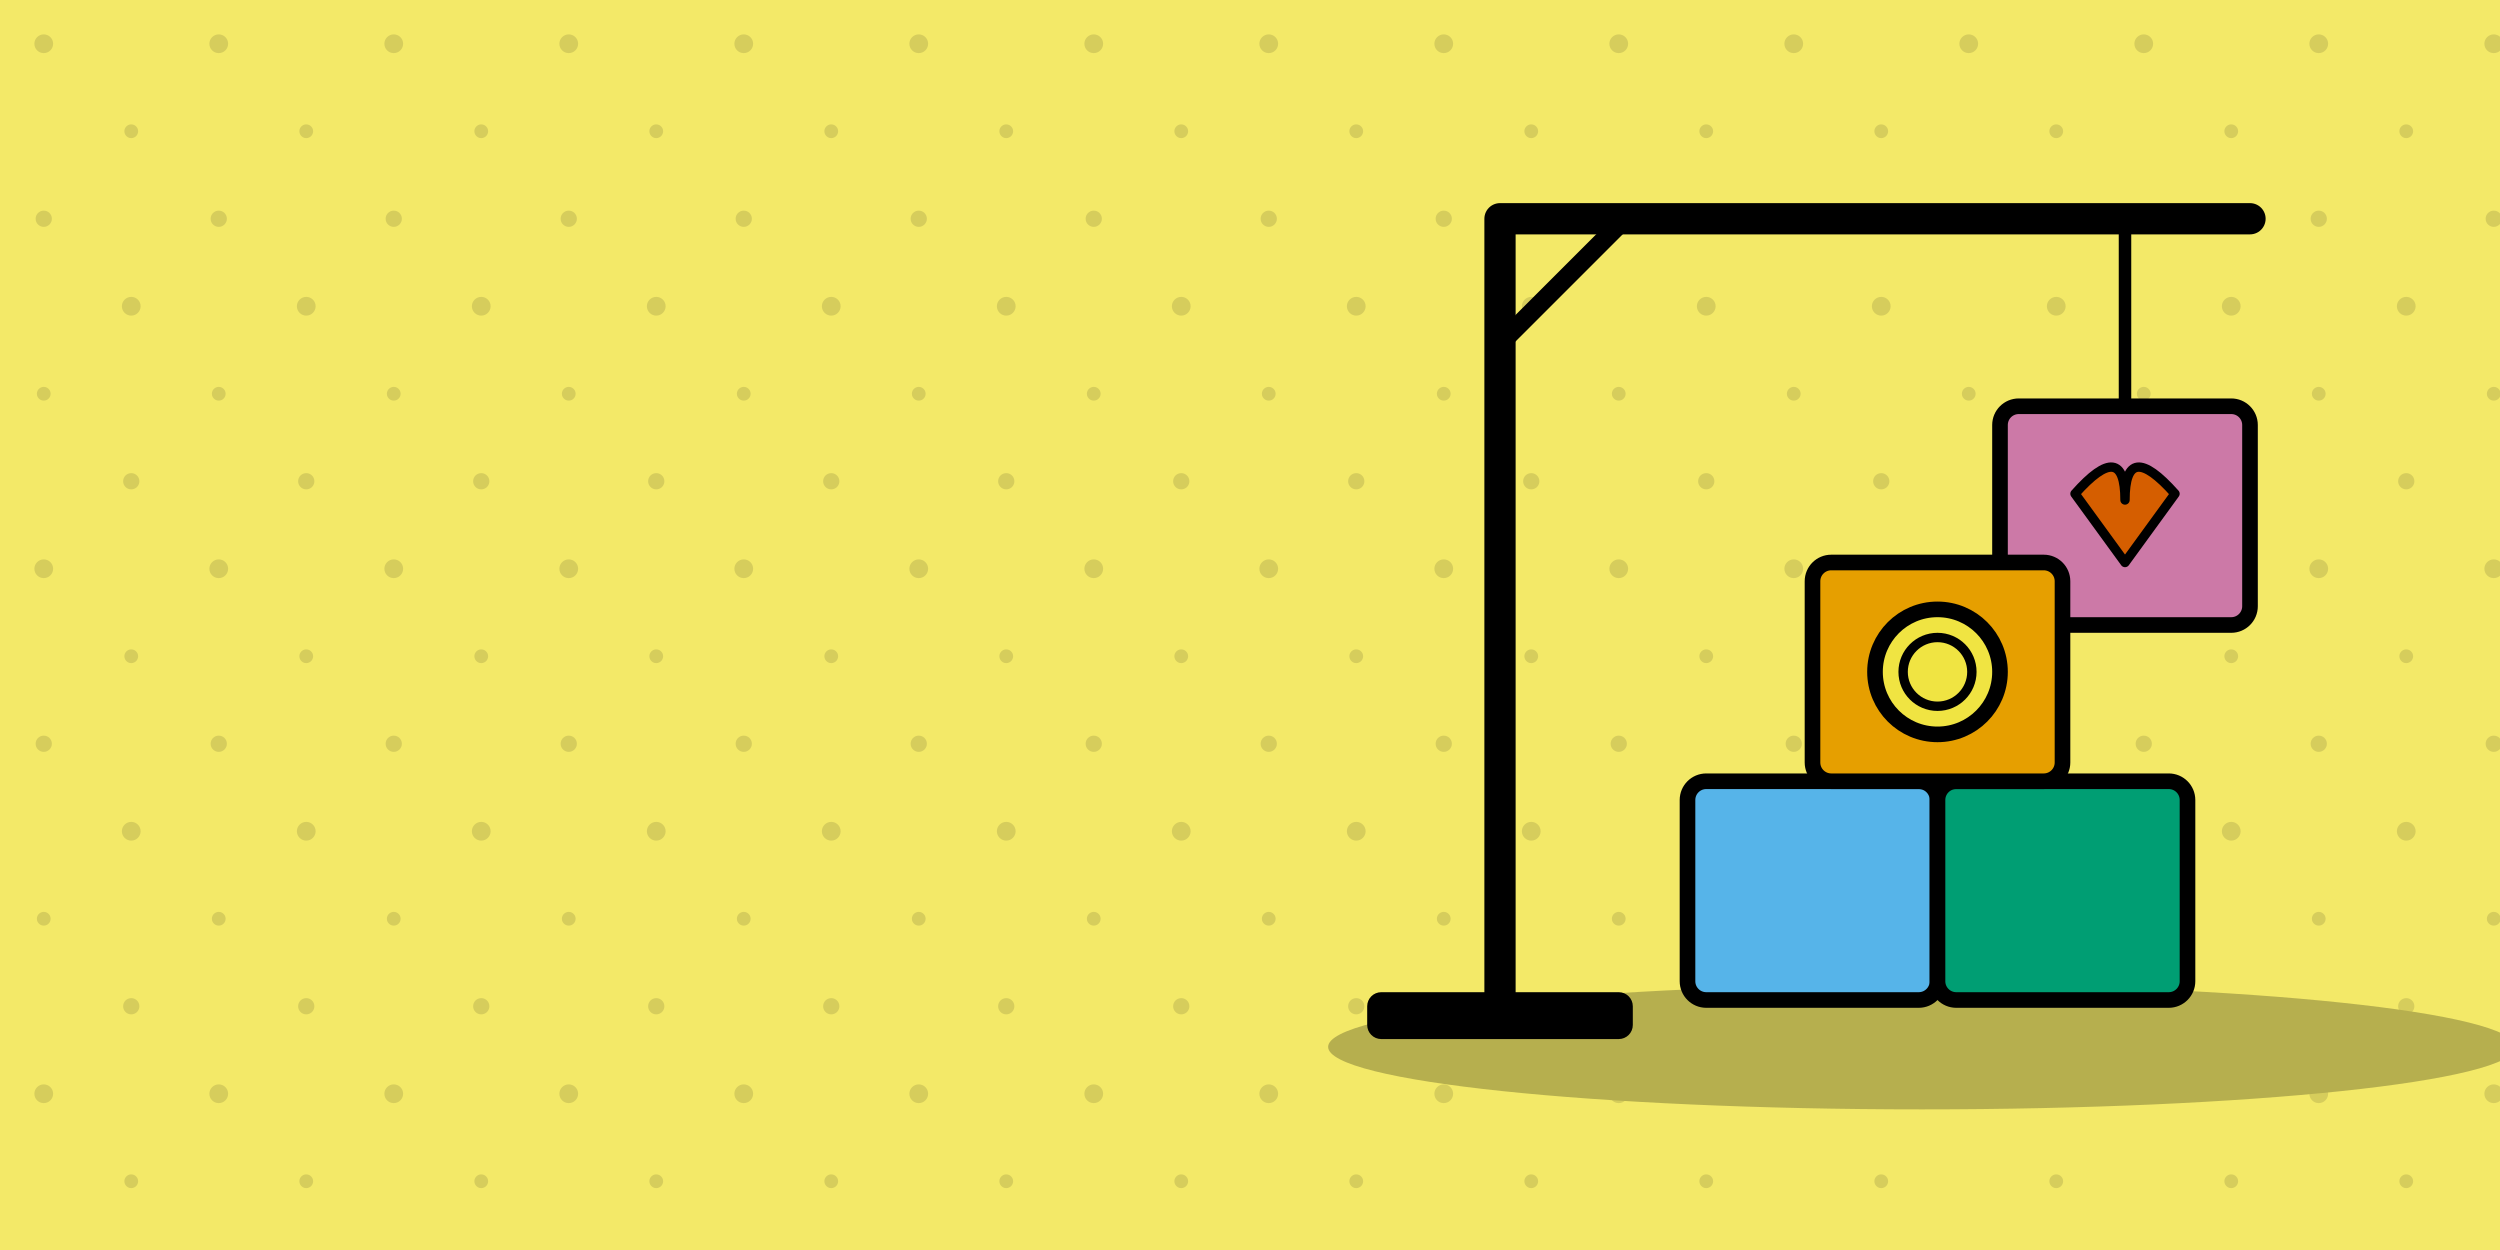
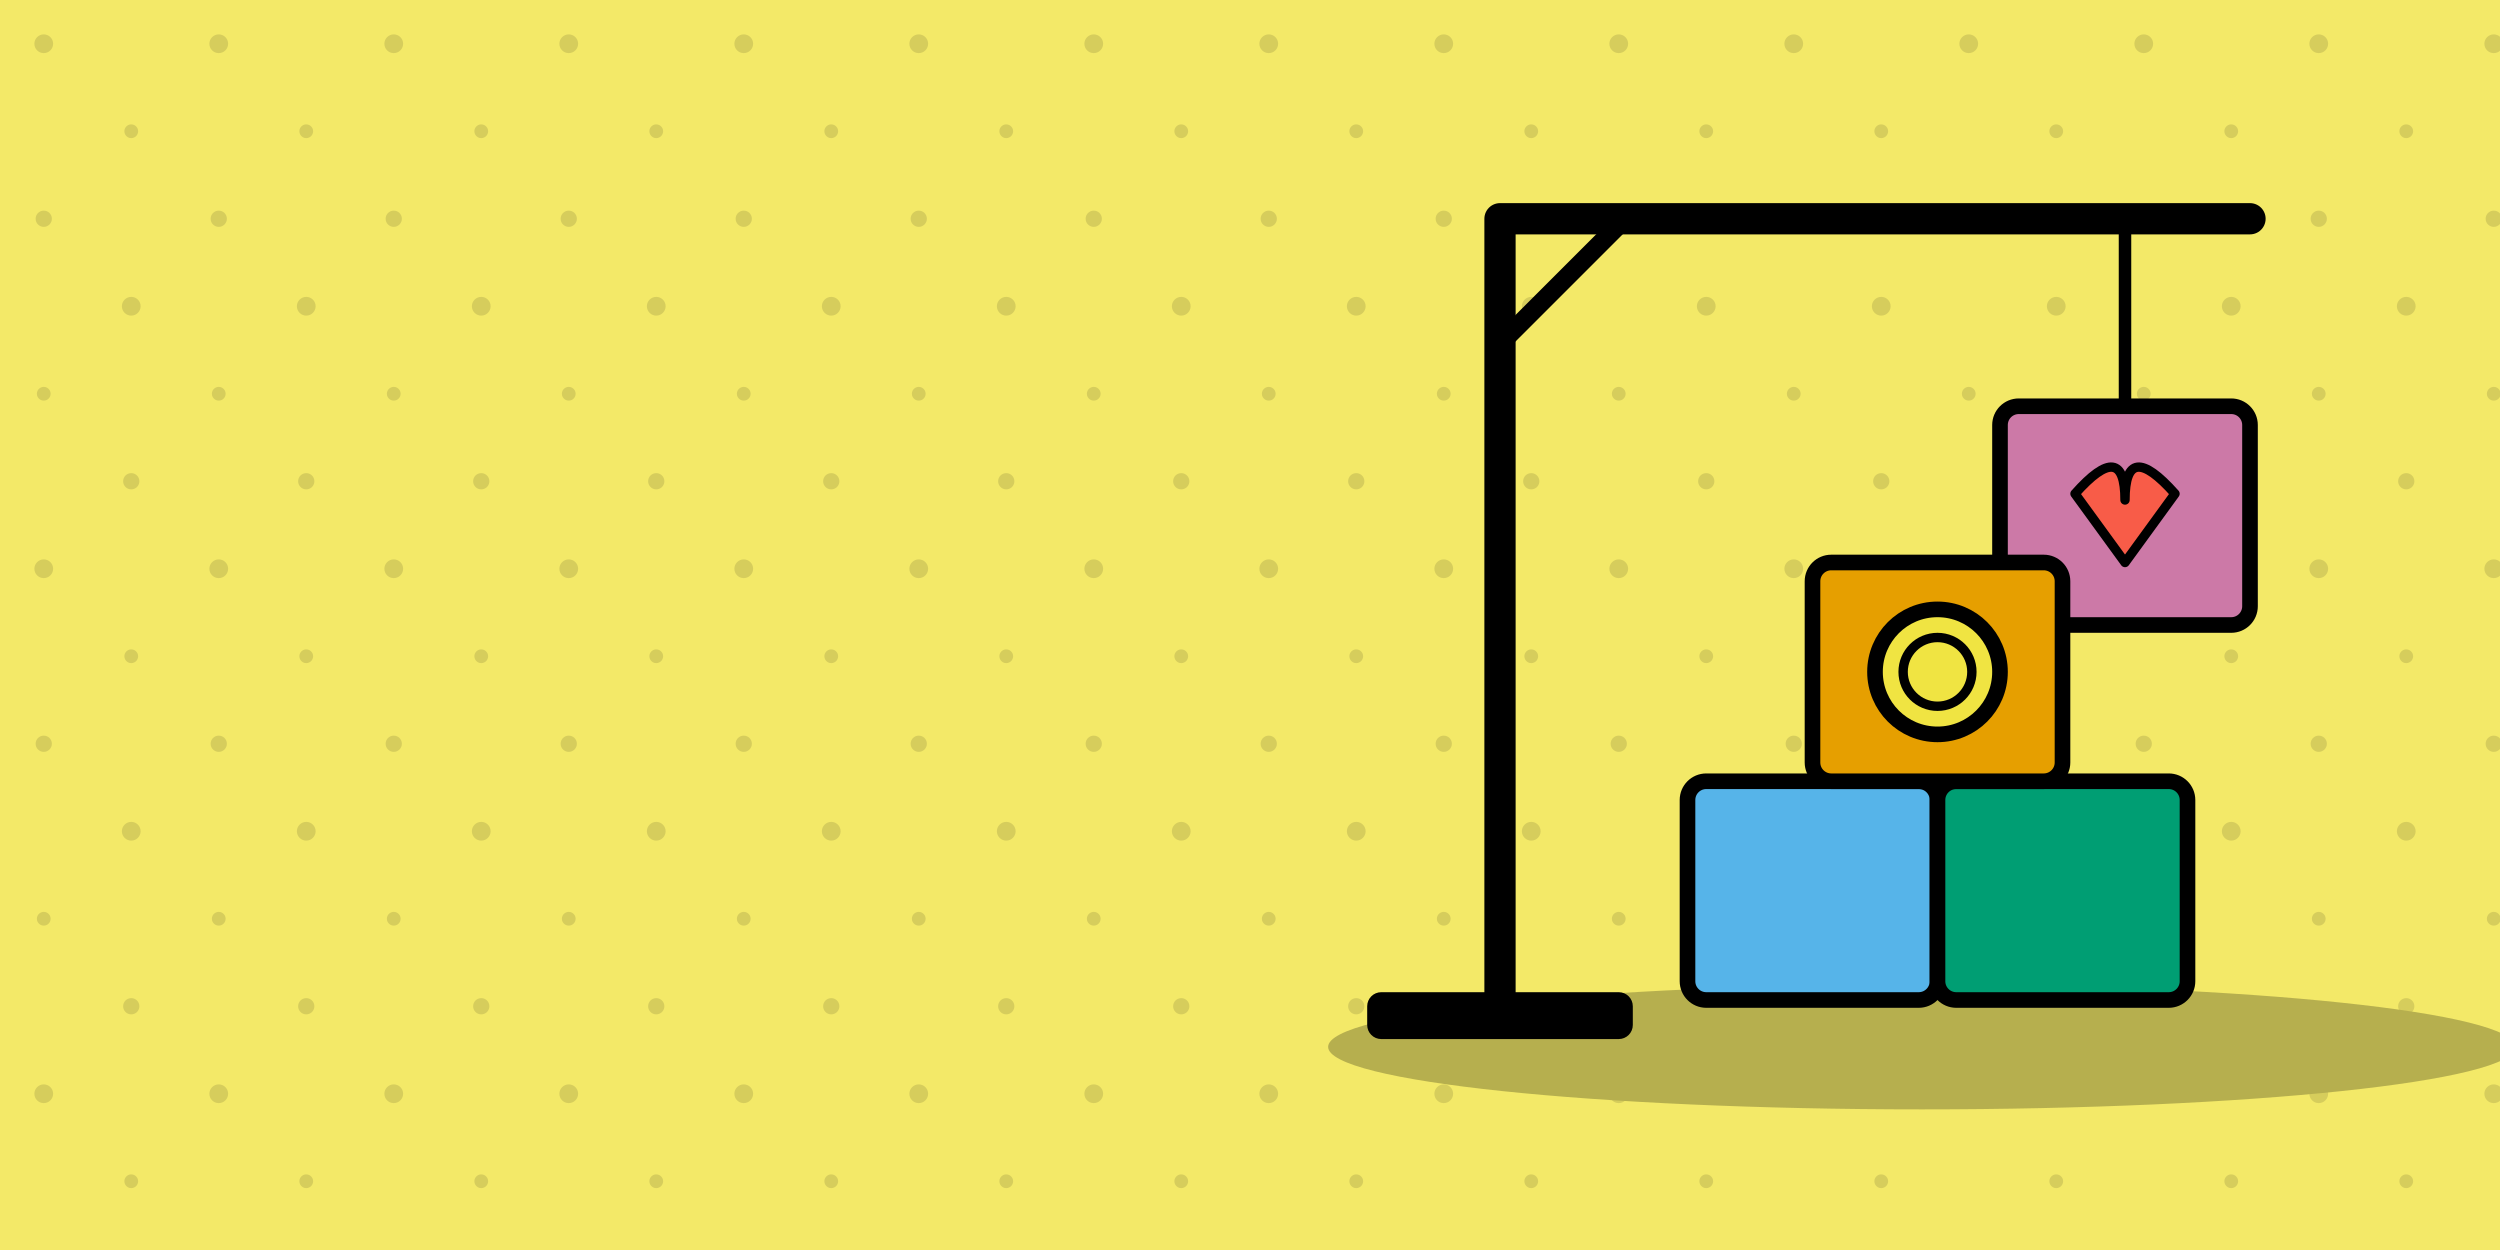
<svg xmlns="http://www.w3.org/2000/svg" viewBox="0 0 800 400" width="800" height="400">
  <rect width="800" height="400" fill="#F3E968" />
  <g fill="#D6CD5C">
    <circle cx="14" cy="14" r="3.0" />
    <circle cx="14" cy="70" r="2.6" />
    <circle cx="14" cy="126" r="2.2" />
    <circle cx="14" cy="182" r="3.0" />
    <circle cx="14" cy="238" r="2.6" />
    <circle cx="14" cy="294" r="2.2" />
    <circle cx="14" cy="350" r="3.0" />
    <circle cx="42" cy="42" r="2.2" />
    <circle cx="42" cy="98" r="3.0" />
    <circle cx="42" cy="154" r="2.6" />
    <circle cx="42" cy="210" r="2.2" />
    <circle cx="42" cy="266" r="3.0" />
    <circle cx="42" cy="322" r="2.6" />
    <circle cx="42" cy="378" r="2.2" />
    <circle cx="70" cy="14" r="3.0" />
    <circle cx="70" cy="70" r="2.6" />
    <circle cx="70" cy="126" r="2.2" />
    <circle cx="70" cy="182" r="3.0" />
    <circle cx="70" cy="238" r="2.6" />
    <circle cx="70" cy="294" r="2.2" />
    <circle cx="70" cy="350" r="3.0" />
    <circle cx="98" cy="42" r="2.2" />
    <circle cx="98" cy="98" r="3.0" />
    <circle cx="98" cy="154" r="2.6" />
    <circle cx="98" cy="210" r="2.2" />
    <circle cx="98" cy="266" r="3.0" />
    <circle cx="98" cy="322" r="2.6" />
    <circle cx="98" cy="378" r="2.2" />
    <circle cx="126" cy="14" r="3.0" />
    <circle cx="126" cy="70" r="2.6" />
    <circle cx="126" cy="126" r="2.2" />
    <circle cx="126" cy="182" r="3.0" />
    <circle cx="126" cy="238" r="2.6" />
    <circle cx="126" cy="294" r="2.2" />
    <circle cx="126" cy="350" r="3.0" />
    <circle cx="154" cy="42" r="2.2" />
    <circle cx="154" cy="98" r="3.0" />
    <circle cx="154" cy="154" r="2.6" />
    <circle cx="154" cy="210" r="2.2" />
    <circle cx="154" cy="266" r="3.0" />
    <circle cx="154" cy="322" r="2.6" />
    <circle cx="154" cy="378" r="2.2" />
    <circle cx="182" cy="14" r="3.0" />
    <circle cx="182" cy="70" r="2.6" />
    <circle cx="182" cy="126" r="2.2" />
    <circle cx="182" cy="182" r="3.0" />
    <circle cx="182" cy="238" r="2.6" />
    <circle cx="182" cy="294" r="2.2" />
    <circle cx="182" cy="350" r="3.0" />
    <circle cx="210" cy="42" r="2.2" />
    <circle cx="210" cy="98" r="3.0" />
    <circle cx="210" cy="154" r="2.6" />
    <circle cx="210" cy="210" r="2.2" />
    <circle cx="210" cy="266" r="3.0" />
    <circle cx="210" cy="322" r="2.6" />
    <circle cx="210" cy="378" r="2.2" />
    <circle cx="238" cy="14" r="3.0" />
    <circle cx="238" cy="70" r="2.6" />
    <circle cx="238" cy="126" r="2.2" />
    <circle cx="238" cy="182" r="3.0" />
    <circle cx="238" cy="238" r="2.6" />
    <circle cx="238" cy="294" r="2.2" />
    <circle cx="238" cy="350" r="3.0" />
    <circle cx="266" cy="42" r="2.2" />
    <circle cx="266" cy="98" r="3.0" />
    <circle cx="266" cy="154" r="2.6" />
    <circle cx="266" cy="210" r="2.2" />
    <circle cx="266" cy="266" r="3.0" />
    <circle cx="266" cy="322" r="2.6" />
    <circle cx="266" cy="378" r="2.2" />
    <circle cx="294" cy="14" r="3.0" />
    <circle cx="294" cy="70" r="2.6" />
    <circle cx="294" cy="126" r="2.2" />
    <circle cx="294" cy="182" r="3.0" />
    <circle cx="294" cy="238" r="2.6" />
    <circle cx="294" cy="294" r="2.2" />
    <circle cx="294" cy="350" r="3.0" />
    <circle cx="322" cy="42" r="2.2" />
    <circle cx="322" cy="98" r="3.0" />
    <circle cx="322" cy="154" r="2.6" />
    <circle cx="322" cy="210" r="2.2" />
    <circle cx="322" cy="266" r="3.0" />
    <circle cx="322" cy="322" r="2.6" />
    <circle cx="322" cy="378" r="2.2" />
    <circle cx="350" cy="14" r="3.0" />
    <circle cx="350" cy="70" r="2.6" />
    <circle cx="350" cy="126" r="2.2" />
    <circle cx="350" cy="182" r="3.0" />
    <circle cx="350" cy="238" r="2.6" />
    <circle cx="350" cy="294" r="2.2" />
    <circle cx="350" cy="350" r="3.0" />
    <circle cx="378" cy="42" r="2.2" />
    <circle cx="378" cy="98" r="3.0" />
    <circle cx="378" cy="154" r="2.6" />
    <circle cx="378" cy="210" r="2.2" />
    <circle cx="378" cy="266" r="3.0" />
    <circle cx="378" cy="322" r="2.6" />
    <circle cx="378" cy="378" r="2.2" />
    <circle cx="406" cy="14" r="3.0" />
    <circle cx="406" cy="70" r="2.6" />
    <circle cx="406" cy="126" r="2.2" />
    <circle cx="406" cy="182" r="3.0" />
    <circle cx="406" cy="238" r="2.6" />
    <circle cx="406" cy="294" r="2.2" />
    <circle cx="406" cy="350" r="3.0" />
    <circle cx="434" cy="42" r="2.2" />
    <circle cx="434" cy="98" r="3.0" />
    <circle cx="434" cy="154" r="2.6" />
    <circle cx="434" cy="210" r="2.2" />
    <circle cx="434" cy="266" r="3.0" />
    <circle cx="434" cy="322" r="2.6" />
    <circle cx="434" cy="378" r="2.2" />
    <circle cx="462" cy="14" r="3.0" />
    <circle cx="462" cy="70" r="2.6" />
    <circle cx="462" cy="126" r="2.2" />
    <circle cx="462" cy="182" r="3.0" />
    <circle cx="462" cy="238" r="2.6" />
    <circle cx="462" cy="294" r="2.2" />
    <circle cx="462" cy="350" r="3.0" />
    <circle cx="490" cy="42" r="2.2" />
    <circle cx="490" cy="98" r="3.0" />
    <circle cx="490" cy="154" r="2.6" />
    <circle cx="490" cy="210" r="2.2" />
    <circle cx="490" cy="266" r="3.0" />
    <circle cx="490" cy="322" r="2.6" />
    <circle cx="490" cy="378" r="2.2" />
    <circle cx="518" cy="14" r="3.0" />
    <circle cx="518" cy="70" r="2.6" />
    <circle cx="518" cy="126" r="2.2" />
    <circle cx="518" cy="182" r="3.0" />
    <circle cx="518" cy="238" r="2.6" />
    <circle cx="518" cy="294" r="2.2" />
    <circle cx="518" cy="350" r="3.0" />
    <circle cx="546" cy="42" r="2.2" />
    <circle cx="546" cy="98" r="3.0" />
    <circle cx="546" cy="154" r="2.6" />
    <circle cx="546" cy="210" r="2.2" />
    <circle cx="546" cy="266" r="3.0" />
    <circle cx="546" cy="322" r="2.6" />
    <circle cx="546" cy="378" r="2.2" />
    <circle cx="574" cy="14" r="3.0" />
    <circle cx="574" cy="70" r="2.6" />
    <circle cx="574" cy="126" r="2.2" />
    <circle cx="574" cy="182" r="3.0" />
    <circle cx="574" cy="238" r="2.6" />
    <circle cx="574" cy="294" r="2.2" />
    <circle cx="574" cy="350" r="3.0" />
    <circle cx="602" cy="42" r="2.2" />
    <circle cx="602" cy="98" r="3.0" />
    <circle cx="602" cy="154" r="2.6" />
    <circle cx="602" cy="210" r="2.2" />
    <circle cx="602" cy="266" r="3.0" />
    <circle cx="602" cy="322" r="2.6" />
    <circle cx="602" cy="378" r="2.2" />
    <circle cx="630" cy="14" r="3.0" />
    <circle cx="630" cy="70" r="2.6" />
    <circle cx="630" cy="126" r="2.2" />
    <circle cx="630" cy="182" r="3.0" />
    <circle cx="630" cy="238" r="2.6" />
    <circle cx="630" cy="294" r="2.2" />
    <circle cx="630" cy="350" r="3.0" />
    <circle cx="658" cy="42" r="2.2" />
    <circle cx="658" cy="98" r="3.0" />
    <circle cx="658" cy="154" r="2.6" />
    <circle cx="658" cy="210" r="2.2" />
    <circle cx="658" cy="266" r="3.0" />
    <circle cx="658" cy="322" r="2.6" />
    <circle cx="658" cy="378" r="2.2" />
    <circle cx="686" cy="14" r="3.0" />
    <circle cx="686" cy="70" r="2.6" />
    <circle cx="686" cy="126" r="2.2" />
    <circle cx="686" cy="182" r="3.0" />
    <circle cx="686" cy="238" r="2.6" />
    <circle cx="686" cy="294" r="2.2" />
    <circle cx="686" cy="350" r="3.0" />
    <circle cx="714" cy="42" r="2.2" />
    <circle cx="714" cy="98" r="3.0" />
    <circle cx="714" cy="154" r="2.6" />
    <circle cx="714" cy="210" r="2.2" />
    <circle cx="714" cy="266" r="3.0" />
    <circle cx="714" cy="322" r="2.6" />
    <circle cx="714" cy="378" r="2.2" />
    <circle cx="742" cy="14" r="3.0" />
    <circle cx="742" cy="70" r="2.6" />
    <circle cx="742" cy="126" r="2.2" />
    <circle cx="742" cy="182" r="3.0" />
    <circle cx="742" cy="238" r="2.6" />
    <circle cx="742" cy="294" r="2.2" />
    <circle cx="742" cy="350" r="3.0" />
    <circle cx="770" cy="42" r="2.2" />
    <circle cx="770" cy="98" r="3.0" />
    <circle cx="770" cy="154" r="2.6" />
    <circle cx="770" cy="210" r="2.2" />
    <circle cx="770" cy="266" r="3.0" />
    <circle cx="770" cy="322" r="2.6" />
    <circle cx="770" cy="378" r="2.2" />
    <circle cx="798" cy="14" r="3.0" />
    <circle cx="798" cy="70" r="2.6" />
    <circle cx="798" cy="126" r="2.2" />
    <circle cx="798" cy="182" r="3.0" />
    <circle cx="798" cy="238" r="2.6" />
    <circle cx="798" cy="294" r="2.2" />
    <circle cx="798" cy="350" r="3.0" />
  </g>
  <ellipse cx="615" cy="335" rx="190" ry="20" fill="#B6AF4E" />
  <path d="M480 320 V70 H720" fill="none" stroke="#000" stroke-width="10" stroke-linejoin="round" stroke-linecap="round" />
  <path d="M480 110 L520 70" fill="none" stroke="#000" stroke-width="6" stroke-linejoin="round" stroke-linecap="round" />
  <path d="M680 70 V130" fill="none" stroke="#000" stroke-width="4" stroke-linejoin="round" stroke-linecap="round" />
  <rect x="640" y="130" width="80" height="70" rx="6" fill="#CC79A7" stroke="#000" stroke-width="5" stroke-linejoin="round" stroke-linecap="round" />
-   <path d="M664 158 q16 -18 16 2 q0 -20 16 -2 l-16 22 z" fill="#D55E00" stroke="#000" stroke-width="3" stroke-linejoin="round" stroke-linecap="round" />
+   <path d="M664 158 q16 -18 16 2 q0 -20 16 -2 l-16 22 z" fill="#F85C48" stroke="#000" stroke-width="3" stroke-linejoin="round" stroke-linecap="round" />
  <rect x="540" y="250" width="80" height="70" rx="6" fill="#56B4E9" stroke="#000" stroke-width="5" stroke-linejoin="round" stroke-linecap="round" />
  <rect x="620" y="250" width="80" height="70" rx="6" fill="#009E73" stroke="#000" stroke-width="5" stroke-linejoin="round" stroke-linecap="round" />
  <rect x="580" y="180" width="80" height="70" rx="6" fill="#E69F00" stroke="#000" stroke-width="5" stroke-linejoin="round" stroke-linecap="round" />
  <circle cx="620" cy="215" r="20" fill="#F0E442" stroke="#000" stroke-width="5" stroke-linejoin="round" stroke-linecap="round" />
  <circle cx="620" cy="215" r="11" fill="none" stroke="#000" stroke-width="3" />
  <rect x="440" y="320" width="80" height="10" rx="2" fill="#000" stroke="#000" stroke-width="5" stroke-linejoin="round" stroke-linecap="round" />
</svg>
